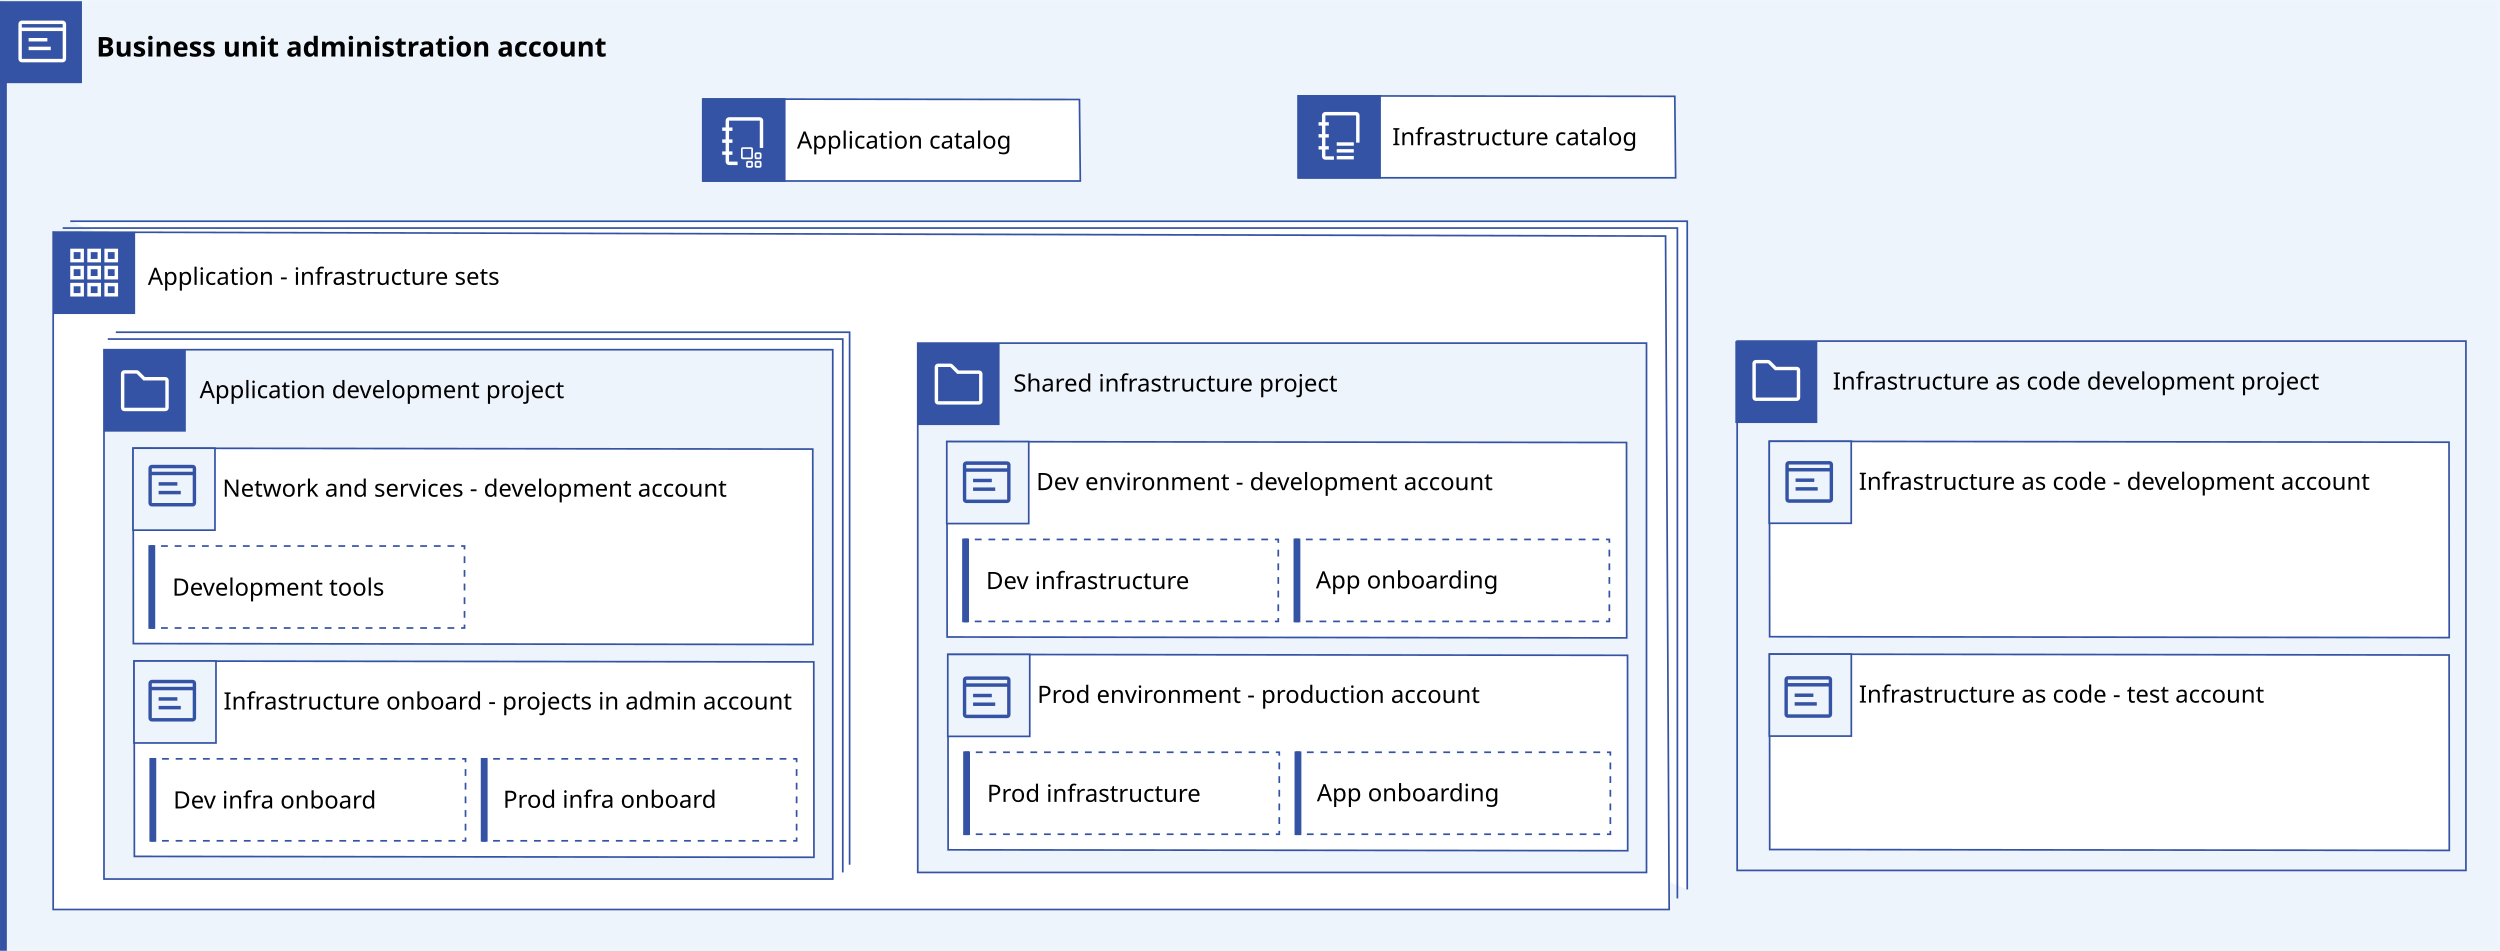
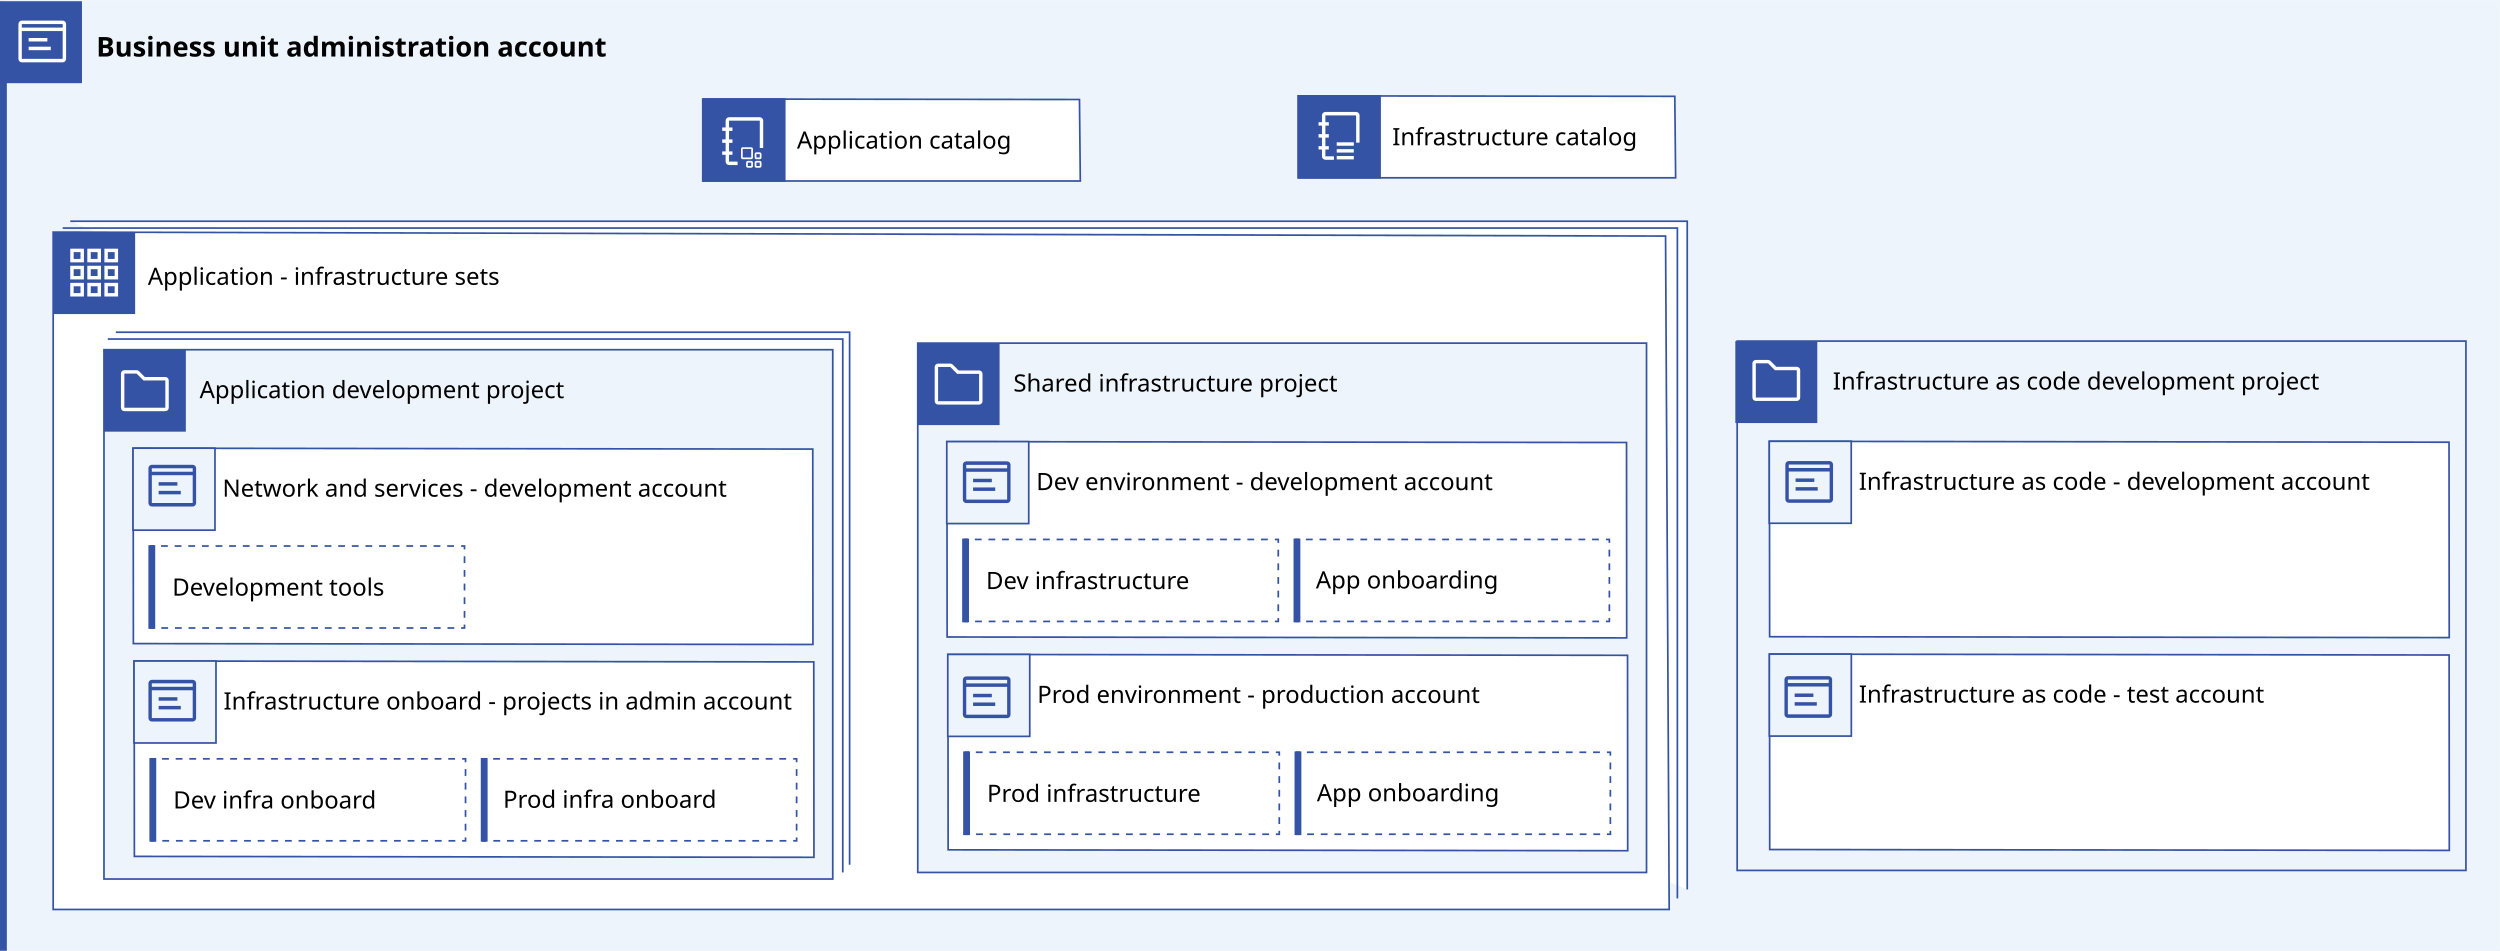
- <svg xmlns="http://www.w3.org/2000/svg" width="1463.984" height="556.758" viewBox="0 0 1463.984 556.758">
+ <svg xmlns="http://www.w3.org/2000/svg" viewBox="0 0 1463.98 556.76">
  <defs>
-     <style>.cls-1,.cls-9{fill:#eef4fb;}.cls-1{stroke:#eef5fb;}.cls-1,.cls-10,.cls-11,.cls-12,.cls-2,.cls-4,.cls-5,.cls-6,.cls-9{stroke-miterlimit:10;}.cls-2,.cls-4,.cls-8{fill:#fff;}.cls-10,.cls-11,.cls-12,.cls-2,.cls-4,.cls-5,.cls-6,.cls-9{stroke:#3553a4;}.cls-2,.cls-5{fill-rule:evenodd;}.cls-3,.cls-6{fill:#3553a4;}.cls-10,.cls-11,.cls-12,.cls-5,.cls-7{fill:none;}.cls-11{stroke-dasharray:3.994 3.994;}.cls-12{stroke-dasharray:4 4;}.cls-13{font-size:16px;font-family:IBMPlexSans-SemiBold, IBM Plex Sans;font-weight:600;}.cls-13,.cls-14{fill:#010101;}.cls-14{font-size:14px;font-family:IBMPlexSans, IBM Plex Sans;}</style>
+     <style>.cls-1,.cls-2,.cls-3,.cls-4,.cls-5{fill:none;}.cls-1,.cls-3,.cls-6,.cls-4,.cls-7,.cls-8,.cls-9,.cls-10,.cls-5{stroke-miterlimit:10;}.cls-1,.cls-3,.cls-6,.cls-4,.cls-7,.cls-9,.cls-10,.cls-5{stroke:#3553a4;}.cls-1,.cls-6{fill-rule:evenodd;}.cls-2,.cls-11,.cls-12{stroke-width:0px;}.cls-13{font-family:IBMPlexSans, 'IBM Plex Sans';font-size:14px;}.cls-13,.cls-14{fill:#010101;}.cls-3{stroke-dasharray:0 0 4 4;}.cls-6,.cls-7,.cls-12{fill:#fff;}.cls-4{stroke-dasharray:0 0 3.99 3.99;}.cls-8{stroke:#eef5fb;}.cls-8,.cls-9{fill:#eef4fb;}.cls-10,.cls-11{fill:#3553a4;}.cls-14{font-family:IBMPlexSans-SemiBold, 'IBM Plex Sans';font-size:16px;font-weight:600;}</style>
  </defs>
  <g id="Background">
-     <rect class="cls-1" x="3.512" y="0.5" width="1459.972" height="555.552" />
-     <polyline class="cls-2" points="41.138 129.549 988.033 129.549 988.033 520.857" />
-     <rect class="cls-3" y="0.705" width="48" height="48" />
-     <polygon class="cls-4" points="31.138 135.907 975.344 138.245 977.458 532.593 31.138 532.593 31.138 135.907" />
-     <polyline class="cls-5" points="36.713 133.549 982.265 133.549 982.265 526.114" />
-     <rect class="cls-3" x="31.138" y="135.907" width="48" height="48" />
-     <rect class="cls-6" x="0.512" y="48.705" width="3" height="507.552" />
-     <polygon class="cls-4" points="411.926 57.987 632.126 58.27 632.619 105.987 411.926 105.987 411.926 57.987" />
-     <rect class="cls-6" x="411.519" y="57.987" width="48" height="48" />
-     <polygon class="cls-4" points="760.547 56.128 980.747 56.411 981.24 104.128 760.547 104.128 760.547 56.128" />
-     <rect class="cls-6" x="760.14" y="56.128" width="48" height="48" />
-     <rect id="_Transparent_Rectangle_" data-name="&lt;Transparent Rectangle&gt;" class="cls-7" x="766.774" y="64.128" width="32" height="32" />
-     <path class="cls-8" d="M437.459,104.346h-5v-4h2v-2h-2v-5h2v-2h-2v-5h2v-2h-2v-4h18v16h2v-16a2.006,2.006,0,0,0-2-2h-18a2.006,2.006,0,0,0-2,2v4h-2v2h2v5h-2v2h2v5h-2v2h2v4a2.006,2.006,0,0,0,2,2h5Z" transform="translate(-5.5394 -9.6976)" />
-     <path class="cls-8" d="M445.459,102.917h-5a1,1,0,0,1-1-1v-5a1,1,0,0,1,1-1h5a1,1,0,0,1,1,1v5A1,1,0,0,1,445.459,102.917Zm-5-6v5h5v-5Z" transform="translate(-5.5394 -9.6976)" />
-     <path class="cls-8" d="M450.459,99.917v2h-2v-2h2m0-1h-2a1,1,0,0,0-1,1v2a1,1,0,0,0,1,1h2a1,1,0,0,0,1-1v-2A1,1,0,0,0,450.459,98.917Z" transform="translate(-5.5394 -9.6976)" />
-     <path class="cls-8" d="M450.459,104.917v2h-2v-2h2m0-1h-2a1,1,0,0,0-1,1v2a1,1,0,0,0,1,1h2a1,1,0,0,0,1-1v-2A1,1,0,0,0,450.459,103.917Z" transform="translate(-5.5394 -9.6976)" />
-     <path class="cls-8" d="M445.459,104.917v2h-2v-2h2m0-1h-2a1,1,0,0,0-1,1v2a1,1,0,0,0,1,1h2a1,1,0,0,0,1-1v-2A1,1,0,0,0,445.459,103.917Z" transform="translate(-5.5394 -9.6976)" />
-     <path class="cls-8" d="M786.68,101.255h-5v-4h2v-2h-2v-5h2v-2h-2v-5h2v-2h-2v-4h18v16h2v-16a2.006,2.006,0,0,0-2-2h-18a2.006,2.006,0,0,0-2,2v4h-2v2h2v5h-2v2h2v5h-2v2h2v4a2.006,2.006,0,0,0,2,2h5Z" transform="translate(-5.5394 -9.6976)" />
-     <rect class="cls-8" x="782.774" y="83.338" width="10" height="2" />
-     <rect class="cls-8" x="782.774" y="87.338" width="10" height="2" />
-     <rect class="cls-8" x="782.774" y="91.338" width="10" height="2" />
-     <path class="cls-8" d="M22.305,31.943h10.971v2.036H22.305Zm0,5.089H35.271v2.036H22.305Z" transform="translate(-5.5394 -9.6976)" />
-     <path class="cls-8" d="M42.252,21.765H18.316A2.015,2.015,0,0,0,16.321,23.8V44.156a2.015,2.015,0,0,0,1.995,2.035H42.252a2.015,2.015,0,0,0,1.995-2.035V23.8A2.015,2.015,0,0,0,42.252,21.765Zm0,2.036v2.035H18.316V23.8ZM18.316,44.156V27.872H42.252V44.156Z" transform="translate(-5.5394 -9.6976)" />
-     <path class="cls-8" d="M52.677,157.332v4h-4v-4Zm2-2h-8v8h8Zm8,2v4h-4v-4Zm2-2h-8v8h8Zm8,2v4h-4v-4Zm2-2h-8v8h8Zm-22,12v4h-4v-4Zm2-2h-8v8h8Zm8,2v4h-4v-4Zm2-2h-8v8h8Zm8,2v4h-4v-4Zm2-2h-8v8h8Zm-22,12v4h-4v-4Zm2-2h-8v8h8Zm8,2v4h-4v-4Zm2-2h-8v8h8Zm8,2v4h-4v-4Zm2-2h-8v8h8Z" transform="translate(-5.5394 -9.6976)" />
-     <polyline class="cls-5" points="63.106 198.552 493.52 198.552 493.52 510.9" />
-     <polyline class="cls-5" points="67.829 194.552 497.52 194.552 497.52 506.378" />
-     <rect class="cls-9" x="537.425" y="200.925" width="426.758" height="309.974" />
-     <rect class="cls-3" x="537.347" y="200.925" width="48" height="48" />
-     <path class="cls-8" d="M562.057,224.623l3.42,3.41.58.59h12.83v16h-24v-20h7.17m0-2h-7.17a2,2,0,0,0-2,2v20a2,2,0,0,0,2,2h24a2,2,0,0,0,2-2v-16a2,2,0,0,0-2-2h-12l-3.41-3.41A2,2,0,0,0,562.057,222.623Z" transform="translate(-5.5394 -9.6976)" />
-     <polygon class="cls-4" points="555.113 383.228 953.069 383.752 953.174 498.171 555.218 497.647 555.113 383.228" />
-     <rect class="cls-9" x="555.011" y="383.221" width="48" height="48" />
-     <rect class="cls-8" x="565.434" y="440.519" width="183.706" height="48" />
-     <polyline class="cls-10" points="749.14 486.519 749.14 488.519 747.14 488.519" />
-     <line class="cls-11" x1="743.147" y1="488.519" x2="569.431" y2="488.519" />
-     <polyline class="cls-10" points="567.434 488.519 565.434 488.519 565.434 486.519" />
-     <line class="cls-12" x1="565.434" y1="482.519" x2="565.434" y2="444.519" />
-     <polyline class="cls-10" points="565.434 442.519 565.434 440.519 567.434 440.519" />
-     <line class="cls-11" x1="571.428" y1="440.519" x2="745.144" y2="440.519" />
-     <polyline class="cls-10" points="747.14 440.519 749.14 440.519 749.14 442.519" />
-     <line class="cls-12" x1="749.14" y1="446.519" x2="749.14" y2="484.519" />
-     <rect class="cls-6" x="564.524" y="440.519" width="3" height="48" />
-     <rect class="cls-8" x="759.313" y="440.519" width="183.706" height="48" />
-     <polyline class="cls-10" points="943.019 486.519 943.019 488.519 941.019 488.519" />
-     <line class="cls-11" x1="937.025" y1="488.519" x2="763.31" y2="488.519" />
-     <polyline class="cls-10" points="761.313 488.519 759.313 488.519 759.313 486.519" />
-     <line class="cls-12" x1="759.313" y1="482.519" x2="759.313" y2="444.519" />
-     <polyline class="cls-10" points="759.313 442.519 759.313 440.519 761.313 440.519" />
-     <line class="cls-11" x1="765.306" y1="440.519" x2="939.022" y2="440.519" />
-     <polyline class="cls-10" points="941.019 440.519 943.019 440.519 943.019 442.519" />
-     <line class="cls-12" x1="943.019" y1="446.519" x2="943.019" y2="484.519" />
-     <rect class="cls-6" x="758.573" y="440.519" width="3" height="48" />
-     <polygon class="cls-4" points="554.524 258.605 952.48 259.129 952.584 373.548 554.628 373.024 554.524 258.605" />
-     <rect class="cls-9" x="554.422" y="258.599" width="48" height="48" />
-     <rect class="cls-8" x="564.845" y="315.896" width="183.706" height="48" />
-     <polyline class="cls-10" points="748.551 361.896 748.551 363.896 746.551 363.896" />
-     <line class="cls-11" x1="742.558" y1="363.896" x2="568.842" y2="363.896" />
-     <polyline class="cls-10" points="566.845 363.896 564.845 363.896 564.845 361.896" />
-     <line class="cls-12" x1="564.845" y1="357.896" x2="564.845" y2="319.896" />
-     <polyline class="cls-10" points="564.845 317.896 564.845 315.896 566.845 315.896" />
-     <line class="cls-11" x1="570.839" y1="315.896" x2="744.554" y2="315.896" />
-     <polyline class="cls-10" points="746.551 315.896 748.551 315.896 748.551 317.896" />
-     <line class="cls-12" x1="748.551" y1="321.896" x2="748.551" y2="359.896" />
-     <rect class="cls-6" x="563.934" y="315.896" width="3" height="48" />
-     <rect class="cls-8" x="758.724" y="315.896" width="183.706" height="48" />
-     <polyline class="cls-10" points="942.43 361.896 942.43 363.896 940.43 363.896" />
-     <line class="cls-11" x1="936.436" y1="363.896" x2="762.721" y2="363.896" />
-     <polyline class="cls-10" points="760.724 363.896 758.724 363.896 758.724 361.896" />
-     <line class="cls-12" x1="758.724" y1="357.896" x2="758.724" y2="319.896" />
-     <polyline class="cls-10" points="758.724 317.896 758.724 315.896 760.724 315.896" />
-     <line class="cls-11" x1="764.717" y1="315.896" x2="938.433" y2="315.896" />
-     <polyline class="cls-10" points="940.43 315.896 942.43 315.896 942.43 317.896" />
-     <line class="cls-12" x1="942.43" y1="321.896" x2="942.43" y2="359.896" />
-     <rect class="cls-6" x="757.984" y="315.896" width="3" height="48" />
-     <rect class="cls-9" x="60.894" y="204.781" width="426.758" height="309.974" />
-     <rect class="cls-3" x="60.816" y="204.781" width="48" height="48" />
-     <path class="cls-8" d="M85.526,228.479l3.42,3.41.58.59h12.83v16h-24v-20h7.17m0-2h-7.17a2,2,0,0,0-2,2v20a2,2,0,0,0,2,2h24a2,2,0,0,0,2-2v-16a2,2,0,0,0-2-2h-12l-3.41-3.41A2,2,0,0,0,85.526,226.479Z" transform="translate(-5.5394 -9.6976)" />
-     <polygon class="cls-4" points="78.582 387.083 476.538 387.607 476.643 502.026 78.687 501.502 78.582 387.083" />
-     <rect class="cls-9" x="78.48" y="387.077" width="48" height="48" />
-     <rect class="cls-8" x="88.903" y="444.375" width="183.706" height="48" />
-     <polyline class="cls-10" points="272.609 490.375 272.609 492.375 270.609 492.375" />
-     <line class="cls-11" x1="266.616" y1="492.375" x2="92.9" y2="492.375" />
-     <polyline class="cls-10" points="90.903 492.375 88.903 492.375 88.903 490.375" />
-     <line class="cls-12" x1="88.903" y1="486.375" x2="88.903" y2="448.375" />
-     <polyline class="cls-10" points="88.903 446.375 88.903 444.375 90.903 444.375" />
-     <line class="cls-11" x1="94.897" y1="444.375" x2="268.613" y2="444.375" />
-     <polyline class="cls-10" points="270.609 444.375 272.609 444.375 272.609 446.375" />
-     <line class="cls-12" x1="272.609" y1="450.375" x2="272.609" y2="488.375" />
-     <rect class="cls-6" x="87.993" y="444.375" width="3" height="48" />
-     <rect class="cls-8" x="282.782" y="444.375" width="183.706" height="48" />
-     <polyline class="cls-10" points="466.488 490.375 466.488 492.375 464.488 492.375" />
-     <line class="cls-11" x1="460.494" y1="492.375" x2="286.779" y2="492.375" />
-     <polyline class="cls-10" points="284.782 492.375 282.782 492.375 282.782 490.375" />
-     <line class="cls-12" x1="282.782" y1="486.375" x2="282.782" y2="448.375" />
-     <polyline class="cls-10" points="282.782 446.375 282.782 444.375 284.782 444.375" />
-     <line class="cls-11" x1="288.775" y1="444.375" x2="462.491" y2="444.375" />
-     <polyline class="cls-10" points="464.488 444.375 466.488 444.375 466.488 446.375" />
-     <line class="cls-12" x1="466.488" y1="450.375" x2="466.488" y2="488.375" />
-     <rect class="cls-6" x="282.042" y="444.375" width="3" height="48" />
-     <polygon class="cls-4" points="77.992 262.461 475.949 262.985 476.053 377.404 78.097 376.88 77.992 262.461" />
-     <rect class="cls-9" x="77.891" y="262.454" width="48" height="48" />
-     <rect class="cls-8" x="88.314" y="319.752" width="183.706" height="48" />
-     <polyline class="cls-10" points="272.02 365.752 272.02 367.752 270.02 367.752" />
-     <line class="cls-11" x1="266.027" y1="367.752" x2="92.311" y2="367.752" />
-     <polyline class="cls-10" points="90.314 367.752 88.314 367.752 88.314 365.752" />
-     <line class="cls-12" x1="88.314" y1="361.752" x2="88.314" y2="323.752" />
-     <polyline class="cls-10" points="88.314 321.752 88.314 319.752 90.314 319.752" />
-     <line class="cls-11" x1="94.308" y1="319.752" x2="268.023" y2="319.752" />
-     <polyline class="cls-10" points="270.02 319.752 272.02 319.752 272.02 321.752" />
-     <line class="cls-12" x1="272.02" y1="325.752" x2="272.02" y2="363.752" />
-     <rect class="cls-6" x="87.403" y="319.752" width="3" height="48" />
-     <path class="cls-3" d="M98.439,292.045H109.41V294.08H98.439Zm0,5.089h12.966v2.035H98.439Z" transform="translate(-5.5394 -9.6976)" />
-     <path class="cls-3" d="M118.386,281.867H94.45a2.015,2.015,0,0,0-1.995,2.036v20.356a2.015,2.015,0,0,0,1.995,2.036h23.937a2.015,2.015,0,0,0,1.995-2.036V283.903A2.015,2.015,0,0,0,118.386,281.867Zm0,2.036v2.036H94.45v-2.036ZM94.45,304.258V287.974h23.937v16.285Z" transform="translate(-5.5394 -9.6976)" />
-     <path class="cls-3" d="M98.439,417.974H109.41V420.01H98.439Zm0,5.089h12.966v2.036H98.439Z" transform="translate(-5.5394 -9.6976)" />
-     <path class="cls-3" d="M118.386,407.796H94.45a2.015,2.015,0,0,0-1.995,2.036v20.356a2.015,2.015,0,0,0,1.995,2.035h23.937a2.015,2.015,0,0,0,1.995-2.035V409.832A2.015,2.015,0,0,0,118.386,407.796Zm0,2.036v2.035H94.45v-2.035ZM94.45,430.187V413.903h23.937v16.285Z" transform="translate(-5.5394 -9.6976)" />
-     <path class="cls-3" d="M575.366,415.974h10.971V418.01H575.366Zm0,5.089h12.966v2.036H575.366Z" transform="translate(-5.5394 -9.6976)" />
-     <path class="cls-3" d="M595.313,405.796H571.376a2.015,2.015,0,0,0-1.995,2.036v20.356a2.015,2.015,0,0,0,1.995,2.035h23.937a2.015,2.015,0,0,0,1.995-2.035V407.832A2.015,2.015,0,0,0,595.313,405.796Zm0,2.036v2.035H571.376v-2.035Zm-23.937,20.356V411.903h23.937v16.285Z" transform="translate(-5.5394 -9.6976)" />
-     <path class="cls-3" d="M575.366,290.045h10.971V292.08H575.366Zm0,5.089h12.966v2.035H575.366Z" transform="translate(-5.5394 -9.6976)" />
-     <path class="cls-3" d="M595.313,279.867H571.376a2.015,2.015,0,0,0-1.995,2.036v20.356a2.015,2.015,0,0,0,1.995,2.036h23.937a2.015,2.015,0,0,0,1.995-2.036V281.903A2.015,2.015,0,0,0,595.313,279.867Zm0,2.036v2.036H571.376v-2.036Zm-23.937,20.356V285.974h23.937v16.285Z" transform="translate(-5.5394 -9.6976)" />
+     <rect class="cls-8" x="3.51" y=".5" width="1459.97" height="555.55" />
+     <polyline class="cls-6" points="41.14 129.55 988.03 129.55 988.03 520.86" />
+     <rect class="cls-11" y=".71" width="48" height="48" />
+     <polygon class="cls-7" points="31.14 135.91 975.34 138.24 977.46 532.59 31.14 532.59 31.14 135.91" />
+     <polyline class="cls-1" points="36.71 133.55 982.26 133.55 982.26 526.11" />
+     <rect class="cls-11" x="31.14" y="135.91" width="48" height="48" />
+     <rect class="cls-10" x=".51" y="48.71" width="3" height="507.55" />
+     <polygon class="cls-7" points="411.93 57.99 632.13 58.27 632.62 105.99 411.93 105.99 411.93 57.99" />
+     <rect class="cls-10" x="411.52" y="57.99" width="48" height="48" />
+     <polygon class="cls-7" points="760.55 56.13 980.75 56.41 981.24 104.13 760.55 104.13 760.55 56.13" />
+     <rect class="cls-10" x="760.14" y="56.13" width="48" height="48" />
+     <rect id="_Transparent_Rectangle_" class="cls-2" x="766.77" y="64.13" width="32" height="32" />
+     <path class="cls-12" d="m431.92,94.65h-5v-4h2v-2h-2v-5h2v-2h-2v-5h2v-2h-2v-4h18v16h2v-16c0-1.1-.9-2-2-2h-18c-1.1,0-2,.9-2,2v4h-2v2h2v5h-2v2h2v5h-2v2h2v4c0,1.1.9,2,2,2h5v-2Z" />
+     <path class="cls-12" d="m439.92,93.22h-5c-.55,0-1-.45-1-1v-5c0-.55.45-1,1-1h5c.55,0,1,.45,1,1v5c0,.55-.45,1-1,1Zm-5-6v5h5v-5h-5Z" />
+     <path class="cls-12" d="m444.92,90.22v2h-2v-2h2m0-1h-2c-.55,0-1,.45-1,1v2c0,.55.45,1,1,1h2c.55,0,1-.45,1-1v-2c0-.55-.45-1-1-1Z" />
+     <path class="cls-12" d="m444.92,95.22v2h-2v-2h2m0-1h-2c-.55,0-1,.45-1,1v2c0,.55.45,1,1,1h2c.55,0,1-.45,1-1v-2c0-.55-.45-1-1-1Z" />
+     <path class="cls-12" d="m439.92,95.22v2h-2v-2h2m0-1h-2c-.55,0-1,.45-1,1v2c0,.55.45,1,1,1h2c.55,0,1-.45,1-1v-2c0-.55-.45-1-1-1Z" />
+     <path class="cls-12" d="m781.14,91.56h-5v-4h2v-2h-2v-5h2v-2h-2v-5h2v-2h-2v-4h18v16h2v-16c0-1.1-.9-2-2-2h-18c-1.1,0-2,.9-2,2v4h-2v2h2v5h-2v2h2v5h-2v2h2v4c0,1.1.9,2,2,2h5v-2Z" />
+     <rect class="cls-12" x="782.77" y="83.34" width="10" height="2" />
+     <rect class="cls-12" x="782.77" y="87.34" width="10" height="2" />
+     <rect class="cls-12" x="782.77" y="91.34" width="10" height="2" />
+     <path class="cls-12" d="m16.77,22.25h10.97v2.04h-10.97v-2.04Zm0,5.09h12.97v2.04h-12.97v-2.04Z" />
+     <path class="cls-12" d="m36.71,12.07H12.78c-1.1,0-1.99.91-1.99,2.04v20.36c0,1.12.89,2.04,1.99,2.04h23.94c1.1,0,1.99-.91,1.99-2.04V14.1c0-1.12-.89-2.04-1.99-2.04Zm0,2.04v2.04H12.78v-2.04h23.94Zm-23.94,20.36v-16.28h23.94v16.28H12.78Z" />
+     <path class="cls-12" d="m47.14,147.63v4h-4v-4h4Zm2-2h-8v8h8v-8Zm8,2v4h-4v-4h4Zm2-2h-8v8h8v-8Zm8,2v4h-4v-4h4Zm2-2h-8v8h8v-8Zm-22,12v4h-4v-4h4Zm2-2h-8v8h8v-8Zm8,2v4h-4v-4h4Zm2-2h-8v8h8v-8Zm8,2v4h-4v-4h4Zm2-2h-8v8h8v-8Zm-22,12v4h-4v-4h4Zm2-2h-8v8h8v-8Zm8,2v4h-4v-4h4Zm2-2h-8v8h8v-8Zm8,2v4h-4v-4h4Zm2-2h-8v8h8v-8Z" />
+     <polyline class="cls-1" points="63.11 198.55 493.52 198.55 493.52 510.9" />
+     <polyline class="cls-1" points="67.83 194.55 497.52 194.55 497.52 506.38" />
+     <rect class="cls-9" x="537.43" y="200.93" width="426.76" height="309.97" />
+     <rect class="cls-11" x="537.35" y="200.93" width="48" height="48" />
+     <path class="cls-12" d="m556.52,214.93l3.42,3.41.58.59h12.83v16h-24v-20h7.17m0-2h-7.17c-1.1,0-2,.9-2,2v20c0,1.1.9,2,2,2h24c1.1,0,2-.9,2-2v-16c0-1.1-.9-2-2-2h-12l-3.41-3.41c-.38-.38-.89-.59-1.42-.59Z" />
+     <polygon class="cls-7" points="555.11 383.23 953.07 383.75 953.17 498.17 555.22 497.65 555.11 383.23" />
+     <rect class="cls-9" x="555.01" y="383.22" width="48" height="48" />
+     <rect class="cls-12" x="565.43" y="440.52" width="183.71" height="48" />
+     <polyline class="cls-5" points="749.14 486.52 749.14 488.52 747.14 488.52" />
+     <line class="cls-4" x1="743.15" y1="488.52" x2="569.43" y2="488.52" />
+     <polyline class="cls-5" points="567.43 488.52 565.43 488.52 565.43 486.52" />
+     <line class="cls-3" x1="565.43" y1="482.52" x2="565.43" y2="444.52" />
+     <polyline class="cls-5" points="565.43 442.52 565.43 440.52 567.43 440.52" />
+     <line class="cls-4" x1="571.43" y1="440.52" x2="745.14" y2="440.52" />
+     <polyline class="cls-5" points="747.14 440.52 749.14 440.52 749.14 442.52" />
+     <line class="cls-3" x1="749.14" y1="446.52" x2="749.14" y2="484.52" />
+     <rect class="cls-10" x="564.52" y="440.52" width="3" height="48" />
+     <rect class="cls-12" x="759.31" y="440.52" width="183.71" height="48" />
+     <polyline class="cls-5" points="943.02 486.52 943.02 488.52 941.02 488.52" />
+     <line class="cls-4" x1="937.03" y1="488.52" x2="763.31" y2="488.52" />
+     <polyline class="cls-5" points="761.31 488.52 759.31 488.52 759.31 486.52" />
+     <line class="cls-3" x1="759.31" y1="482.52" x2="759.31" y2="444.52" />
+     <polyline class="cls-5" points="759.31 442.52 759.31 440.52 761.31 440.52" />
+     <line class="cls-4" x1="765.31" y1="440.52" x2="939.02" y2="440.52" />
+     <polyline class="cls-5" points="941.02 440.52 943.02 440.52 943.02 442.52" />
+     <line class="cls-3" x1="943.02" y1="446.52" x2="943.02" y2="484.52" />
+     <rect class="cls-10" x="758.57" y="440.52" width="3" height="48" />
+     <polygon class="cls-7" points="554.52 258.61 952.48 259.13 952.58 373.55 554.63 373.02 554.52 258.61" />
+     <rect class="cls-9" x="554.42" y="258.6" width="48" height="48" />
+     <rect class="cls-12" x="564.85" y="315.9" width="183.71" height="48" />
+     <polyline class="cls-5" points="748.55 361.9 748.55 363.9 746.55 363.9" />
+     <line class="cls-4" x1="742.56" y1="363.9" x2="568.84" y2="363.9" />
+     <polyline class="cls-5" points="566.85 363.9 564.85 363.9 564.85 361.9" />
+     <line class="cls-3" x1="564.85" y1="357.9" x2="564.85" y2="319.9" />
+     <polyline class="cls-5" points="564.85 317.9 564.85 315.9 566.85 315.9" />
+     <line class="cls-4" x1="570.84" y1="315.9" x2="744.55" y2="315.9" />
+     <polyline class="cls-5" points="746.55 315.9 748.55 315.9 748.55 317.9" />
+     <line class="cls-3" x1="748.55" y1="321.9" x2="748.55" y2="359.9" />
+     <rect class="cls-10" x="563.93" y="315.9" width="3" height="48" />
+     <rect class="cls-12" x="758.72" y="315.9" width="183.71" height="48" />
+     <polyline class="cls-5" points="942.43 361.9 942.43 363.9 940.43 363.9" />
+     <line class="cls-4" x1="936.44" y1="363.9" x2="762.72" y2="363.9" />
+     <polyline class="cls-5" points="760.72 363.9 758.72 363.9 758.72 361.9" />
+     <line class="cls-3" x1="758.72" y1="357.9" x2="758.72" y2="319.9" />
+     <polyline class="cls-5" points="758.72 317.9 758.72 315.9 760.72 315.9" />
+     <line class="cls-4" x1="764.72" y1="315.9" x2="938.43" y2="315.9" />
+     <polyline class="cls-5" points="940.43 315.9 942.43 315.9 942.43 317.9" />
+     <line class="cls-3" x1="942.43" y1="321.9" x2="942.43" y2="359.9" />
+     <rect class="cls-10" x="757.98" y="315.9" width="3" height="48" />
+     <rect class="cls-9" x="60.89" y="204.78" width="426.76" height="309.97" />
+     <rect class="cls-11" x="60.82" y="204.78" width="48" height="48" />
+     <path class="cls-12" d="m79.99,218.78l3.42,3.41.58.59h12.83v16h-24v-20h7.17m0-2h-7.17c-1.1,0-2,.9-2,2v20c0,1.1.9,2,2,2h24c1.1,0,2-.9,2-2v-16c0-1.1-.9-2-2-2h-12l-3.41-3.41c-.38-.38-.89-.59-1.42-.59Z" />
+     <polygon class="cls-7" points="78.58 387.08 476.54 387.61 476.64 502.03 78.69 501.5 78.58 387.08" />
+     <rect class="cls-9" x="78.48" y="387.08" width="48" height="48" />
+     <rect class="cls-12" x="88.9" y="444.37" width="183.71" height="48" />
+     <polyline class="cls-5" points="272.61 490.37 272.61 492.37 270.61 492.37" />
+     <line class="cls-4" x1="266.62" y1="492.37" x2="92.9" y2="492.37" />
+     <polyline class="cls-5" points="90.9 492.37 88.9 492.37 88.9 490.37" />
+     <line class="cls-3" x1="88.9" y1="486.37" x2="88.9" y2="448.37" />
+     <polyline class="cls-5" points="88.9 446.37 88.9 444.37 90.9 444.37" />
+     <line class="cls-4" x1="94.9" y1="444.37" x2="268.61" y2="444.37" />
+     <polyline class="cls-5" points="270.61 444.37 272.61 444.37 272.61 446.37" />
+     <line class="cls-3" x1="272.61" y1="450.37" x2="272.61" y2="488.37" />
+     <rect class="cls-10" x="87.99" y="444.37" width="3" height="48" />
+     <rect class="cls-12" x="282.78" y="444.37" width="183.71" height="48" />
+     <polyline class="cls-5" points="466.49 490.37 466.49 492.37 464.49 492.37" />
+     <line class="cls-4" x1="460.49" y1="492.37" x2="286.78" y2="492.37" />
+     <polyline class="cls-5" points="284.78 492.37 282.78 492.37 282.78 490.37" />
+     <line class="cls-3" x1="282.78" y1="486.37" x2="282.78" y2="448.37" />
+     <polyline class="cls-5" points="282.78 446.37 282.78 444.37 284.78 444.37" />
+     <line class="cls-4" x1="288.78" y1="444.37" x2="462.49" y2="444.37" />
+     <polyline class="cls-5" points="464.49 444.37 466.49 444.37 466.49 446.37" />
+     <line class="cls-3" x1="466.49" y1="450.37" x2="466.49" y2="488.37" />
+     <rect class="cls-10" x="282.04" y="444.37" width="3" height="48" />
+     <polygon class="cls-7" points="77.99 262.46 475.95 262.98 476.05 377.4 78.1 376.88 77.99 262.46" />
+     <rect class="cls-9" x="77.89" y="262.45" width="48" height="48" />
+     <rect class="cls-12" x="88.31" y="319.75" width="183.71" height="48" />
+     <polyline class="cls-5" points="272.02 365.75 272.02 367.75 270.02 367.75" />
+     <line class="cls-4" x1="266.03" y1="367.75" x2="92.31" y2="367.75" />
+     <polyline class="cls-5" points="90.31 367.75 88.31 367.75 88.31 365.75" />
+     <line class="cls-3" x1="88.31" y1="361.75" x2="88.31" y2="323.75" />
+     <polyline class="cls-5" points="88.31 321.75 88.31 319.75 90.31 319.75" />
+     <line class="cls-4" x1="94.31" y1="319.75" x2="268.02" y2="319.75" />
+     <polyline class="cls-5" points="270.02 319.75 272.02 319.75 272.02 321.75" />
+     <line class="cls-3" x1="272.02" y1="325.75" x2="272.02" y2="363.75" />
+     <rect class="cls-10" x="87.4" y="319.75" width="3" height="48" />
+     <path class="cls-11" d="m92.9,282.35h10.97v2.04h-10.97v-2.04Zm0,5.09h12.97v2.04h-12.97v-2.04Z" />
+     <path class="cls-11" d="m112.85,272.17h-23.94c-1.1,0-1.99.91-1.99,2.04v20.36c0,1.12.89,2.04,1.99,2.04h23.94c1.1,0,1.99-.91,1.99-2.04v-20.36c0-1.12-.89-2.04-1.99-2.04Zm0,2.04v2.04h-23.94v-2.04h23.94Zm-23.94,20.36v-16.28h23.94v16.28h-23.94Z" />
+     <path class="cls-11" d="m92.9,408.28h10.97v2.04h-10.97v-2.04Zm0,5.09h12.97v2.04h-12.97v-2.04Z" />
+     <path class="cls-11" d="m112.85,398.1h-23.94c-1.1,0-1.99.91-1.99,2.04v20.36c0,1.12.89,2.04,1.99,2.04h23.94c1.1,0,1.99-.91,1.99-2.04v-20.36c0-1.12-.89-2.04-1.99-2.04Zm0,2.04v2.04h-23.94v-2.04h23.94Zm-23.94,20.36v-16.28h23.94v16.28h-23.94Z" />
+     <path class="cls-11" d="m569.83,406.28h10.97v2.04h-10.97v-2.04Zm0,5.09h12.97v2.04h-12.97v-2.04Z" />
+     <path class="cls-11" d="m589.77,396.1h-23.94c-1.1,0-1.99.91-1.99,2.04v20.36c0,1.12.89,2.04,1.99,2.04h23.94c1.1,0,1.99-.91,1.99-2.04v-20.36c0-1.12-.89-2.04-1.99-2.04Zm0,2.04v2.04h-23.94v-2.04h23.94Zm-23.94,20.36v-16.28h23.94v16.28h-23.94Z" />
+     <path class="cls-11" d="m569.83,280.35h10.97v2.04h-10.97v-2.04Zm0,5.09h12.97v2.04h-12.97v-2.04Z" />
+     <path class="cls-11" d="m589.77,270.17h-23.94c-1.1,0-1.99.91-1.99,2.04v20.36c0,1.12.89,2.04,1.99,2.04h23.94c1.1,0,1.99-.91,1.99-2.04v-20.36c0-1.12-.89-2.04-1.99-2.04Zm0,2.04v2.04h-23.94v-2.04h23.94Zm-23.94,20.36v-16.28h23.94v16.28h-23.94Z" />
  </g>
  <g id="Text">
-     <text class="cls-13" transform="translate(56.4034 33.1175)">Business unit administration account </text>
-     <text class="cls-14" transform="translate(86.5607 166.7975)">Application - infrastructure sets</text>
-     <text class="cls-14" transform="translate(466.6761 87.0221)">Application catalog</text>
-     <text class="cls-14" transform="translate(815.2967 85.046)">Infrastructure catalog</text>
-     <text class="cls-14" transform="translate(593.4256 229.2845)">Shared infrastructure project</text>
-     <text class="cls-14" transform="translate(607.4213 411.6274)">Prod environment - production account</text>
-     <text class="cls-14" transform="translate(577.9984 469.5693)">Prod infrastructure</text>
-     <text class="cls-14" transform="translate(771.1371 469.1974)">App onboarding</text>
-     <text class="cls-14" transform="translate(606.8319 287.0047)">Dev environment - development account</text>
-     <text class="cls-14" transform="translate(577.409 344.9467)">Dev infrastructure</text>
-     <text class="cls-14" transform="translate(770.5477 344.5748)">App onboarding</text>
-     <text class="cls-14" transform="translate(116.8946 233.1402)">Application development project</text>
-     <text class="cls-14" transform="translate(130.8905 415.4831)">Infrastructure onboard - projects in admin account</text>
-     <text class="cls-14" transform="translate(101.4674 473.425)">Dev infra onboard</text>
-     <text class="cls-14" transform="translate(294.6063 473.0531)">Prod infra onboard</text>
-     <text class="cls-14" transform="translate(130.3006 290.8604)">Network and services - development account</text>
-     <text class="cls-14" transform="translate(100.878 348.8025)">Development tools</text>
-     <rect class="cls-9" x="1017.27" y="199.739" width="426.758" height="309.974" />
-     <rect class="cls-3" x="1016.192" y="199.739" width="48" height="48" />
-     <text class="cls-14" transform="translate(1073.27 228.098)">Infrastructure as code development project</text>
-     <path class="cls-8" d="M1040.901,222.478l3.42,3.41.58.59h12.83v16h-24v-20h7.17m0-2h-7.17a2,2,0,0,0-2,2v20a2,2,0,0,0,2,2h24a2,2,0,0,0,2-2v-16a2,2,0,0,0-2-2h-12l-3.41-3.41A2,2,0,0,0,1040.901,220.478Z" transform="translate(-5.5394 -9.6976)" />
-     <polygon class="cls-4" points="1036.175 258.428 1434.131 258.952 1434.236 373.371 1036.28 372.847 1036.175 258.428" />
-     <rect class="cls-9" x="1036.073" y="258.421" width="48" height="48" />
-     <path class="cls-3" d="M1057.017,289.868h10.971v2.035h-10.971Zm0,5.089h12.966v2.035H1057.017Z" transform="translate(-5.5394 -9.6976)" />
-     <path class="cls-3" d="M1076.964,279.69h-23.937a2.015,2.015,0,0,0-1.995,2.035v20.356a2.015,2.015,0,0,0,1.995,2.036h23.937a2.015,2.015,0,0,0,1.995-2.036V281.726A2.015,2.015,0,0,0,1076.964,279.69Zm0,2.035v2.036h-23.937v-2.036Zm-23.937,20.356V285.797h23.937v16.284Z" transform="translate(-5.5394 -9.6976)" />
-     <text class="cls-14" transform="translate(1088.484 286.8277)">Infrastructure as code - development account</text>
-     <polygon class="cls-4" points="1036.226 383.051 1434.182 383.575 1434.287 497.994 1036.331 497.47 1036.226 383.051" />
-     <rect class="cls-9" x="1036.124" y="383.044" width="48" height="48" />
-     <path class="cls-3" d="M1056.479,415.797h10.971v2.036h-10.971Zm0,5.089h12.966v2.036h-12.966Z" transform="translate(-5.5394 -9.6976)" />
-     <path class="cls-3" d="M1076.426,405.619h-23.937a2.015,2.015,0,0,0-1.995,2.036V428.01a2.015,2.015,0,0,0,1.995,2.036h23.937a2.015,2.015,0,0,0,1.995-2.036V407.655A2.015,2.015,0,0,0,1076.426,405.619Zm0,2.036V409.69h-23.937v-2.036ZM1052.489,428.01V411.726h23.937V428.01Z" transform="translate(-5.5394 -9.6976)" />
-     <text class="cls-14" transform="translate(1088.534 411.4503)">Infrastructure as code - test account</text>
+     <text class="cls-14" transform="translate(56.4 33.12)">
+       <tspan x="0" y="0">Business unit administration account </tspan>
+     </text>
+     <text class="cls-13" transform="translate(86.56 166.8)">
+       <tspan x="0" y="0">Application - infrastructure sets</tspan>
+     </text>
+     <text class="cls-13" transform="translate(466.68 87.02)">
+       <tspan x="0" y="0">Application catalog</tspan>
+     </text>
+     <text class="cls-13" transform="translate(815.3 85.05)">
+       <tspan x="0" y="0">Infrastructure catalog</tspan>
+     </text>
+     <text class="cls-13" transform="translate(593.43 229.28)">
+       <tspan x="0" y="0">Shared infrastructure project</tspan>
+     </text>
+     <text class="cls-13" transform="translate(607.42 411.63)">
+       <tspan x="0" y="0">Prod environment - production account</tspan>
+     </text>
+     <text class="cls-13" transform="translate(578 469.57)">
+       <tspan x="0" y="0">Prod infrastructure</tspan>
+     </text>
+     <text class="cls-13" transform="translate(771.14 469.2)">
+       <tspan x="0" y="0">App onboarding</tspan>
+     </text>
+     <text class="cls-13" transform="translate(606.83 287)">
+       <tspan x="0" y="0">Dev environment - development account</tspan>
+     </text>
+     <text class="cls-13" transform="translate(577.41 344.95)">
+       <tspan x="0" y="0">Dev infrastructure</tspan>
+     </text>
+     <text class="cls-13" transform="translate(770.55 344.57)">
+       <tspan x="0" y="0">App onboarding</tspan>
+     </text>
+     <text class="cls-13" transform="translate(116.89 233.14)">
+       <tspan x="0" y="0">Application development project</tspan>
+     </text>
+     <text class="cls-13" transform="translate(130.89 415.48)">
+       <tspan x="0" y="0">Infrastructure onboard - projects in admin account</tspan>
+     </text>
+     <text class="cls-13" transform="translate(101.47 473.43)">
+       <tspan x="0" y="0">Dev infra onboard</tspan>
+     </text>
+     <text class="cls-13" transform="translate(294.61 473.05)">
+       <tspan x="0" y="0">Prod infra onboard</tspan>
+     </text>
+     <text class="cls-13" transform="translate(130.3 290.86)">
+       <tspan x="0" y="0">Network and services - development account</tspan>
+     </text>
+     <text class="cls-13" transform="translate(100.88 348.8)">
+       <tspan x="0" y="0">Development tools</tspan>
+     </text>
+     <rect class="cls-9" x="1017.27" y="199.74" width="426.76" height="309.97" />
+     <rect class="cls-11" x="1016.19" y="199.74" width="48" height="48" />
+     <text class="cls-13" transform="translate(1073.27 228.1)">
+       <tspan x="0" y="0">Infrastructure as code development project</tspan>
+     </text>
+     <path class="cls-12" d="m1035.36,212.78l3.42,3.41.58.59h12.83v16h-24v-20h7.17m0-2h-7.17c-1.1,0-2,.9-2,2v20c0,1.1.9,2,2,2h24c1.1,0,2-.9,2-2v-16c0-1.1-.9-2-2-2h-12l-3.41-3.41c-.38-.38-.89-.59-1.42-.59Z" />
+     <polygon class="cls-7" points="1036.17 258.43 1434.13 258.95 1434.24 373.37 1036.28 372.85 1036.17 258.43" />
+     <rect class="cls-9" x="1036.07" y="258.42" width="48" height="48" />
+     <path class="cls-11" d="m1051.48,280.17h10.97v2.04h-10.97v-2.04Zm0,5.09h12.97v2.04h-12.97v-2.04Z" />
+     <path class="cls-11" d="m1071.42,269.99h-23.94c-1.1,0-1.99.91-1.99,2.04v20.36c0,1.12.89,2.04,1.99,2.04h23.94c1.1,0,1.99-.91,1.99-2.04v-20.36c0-1.12-.89-2.04-1.99-2.04Zm0,2.04v2.04h-23.94v-2.04h23.94Zm-23.94,20.36v-16.28h23.94v16.28h-23.94Z" />
+     <text class="cls-13" transform="translate(1088.48 286.83)">
+       <tspan x="0" y="0">Infrastructure as code - development account</tspan>
+     </text>
+     <polygon class="cls-7" points="1036.23 383.05 1434.18 383.57 1434.29 497.99 1036.33 497.47 1036.23 383.05" />
+     <rect class="cls-9" x="1036.12" y="383.04" width="48" height="48" />
+     <path class="cls-11" d="m1050.94,406.1h10.97v2.04h-10.97v-2.04Zm0,5.09h12.97v2.04h-12.97v-2.04Z" />
+     <path class="cls-11" d="m1070.89,395.92h-23.94c-1.1,0-1.99.91-1.99,2.04v20.36c0,1.12.89,2.04,1.99,2.04h23.94c1.1,0,1.99-.91,1.99-2.04v-20.36c0-1.12-.89-2.04-1.99-2.04Zm0,2.04v2.04h-23.94v-2.04h23.94Zm-23.94,20.36v-16.28h23.94v16.28h-23.94Z" />
+     <text class="cls-13" transform="translate(1088.53 411.45)">
+       <tspan x="0" y="0">Infrastructure as code - test account</tspan>
+     </text>
  </g>
</svg>
